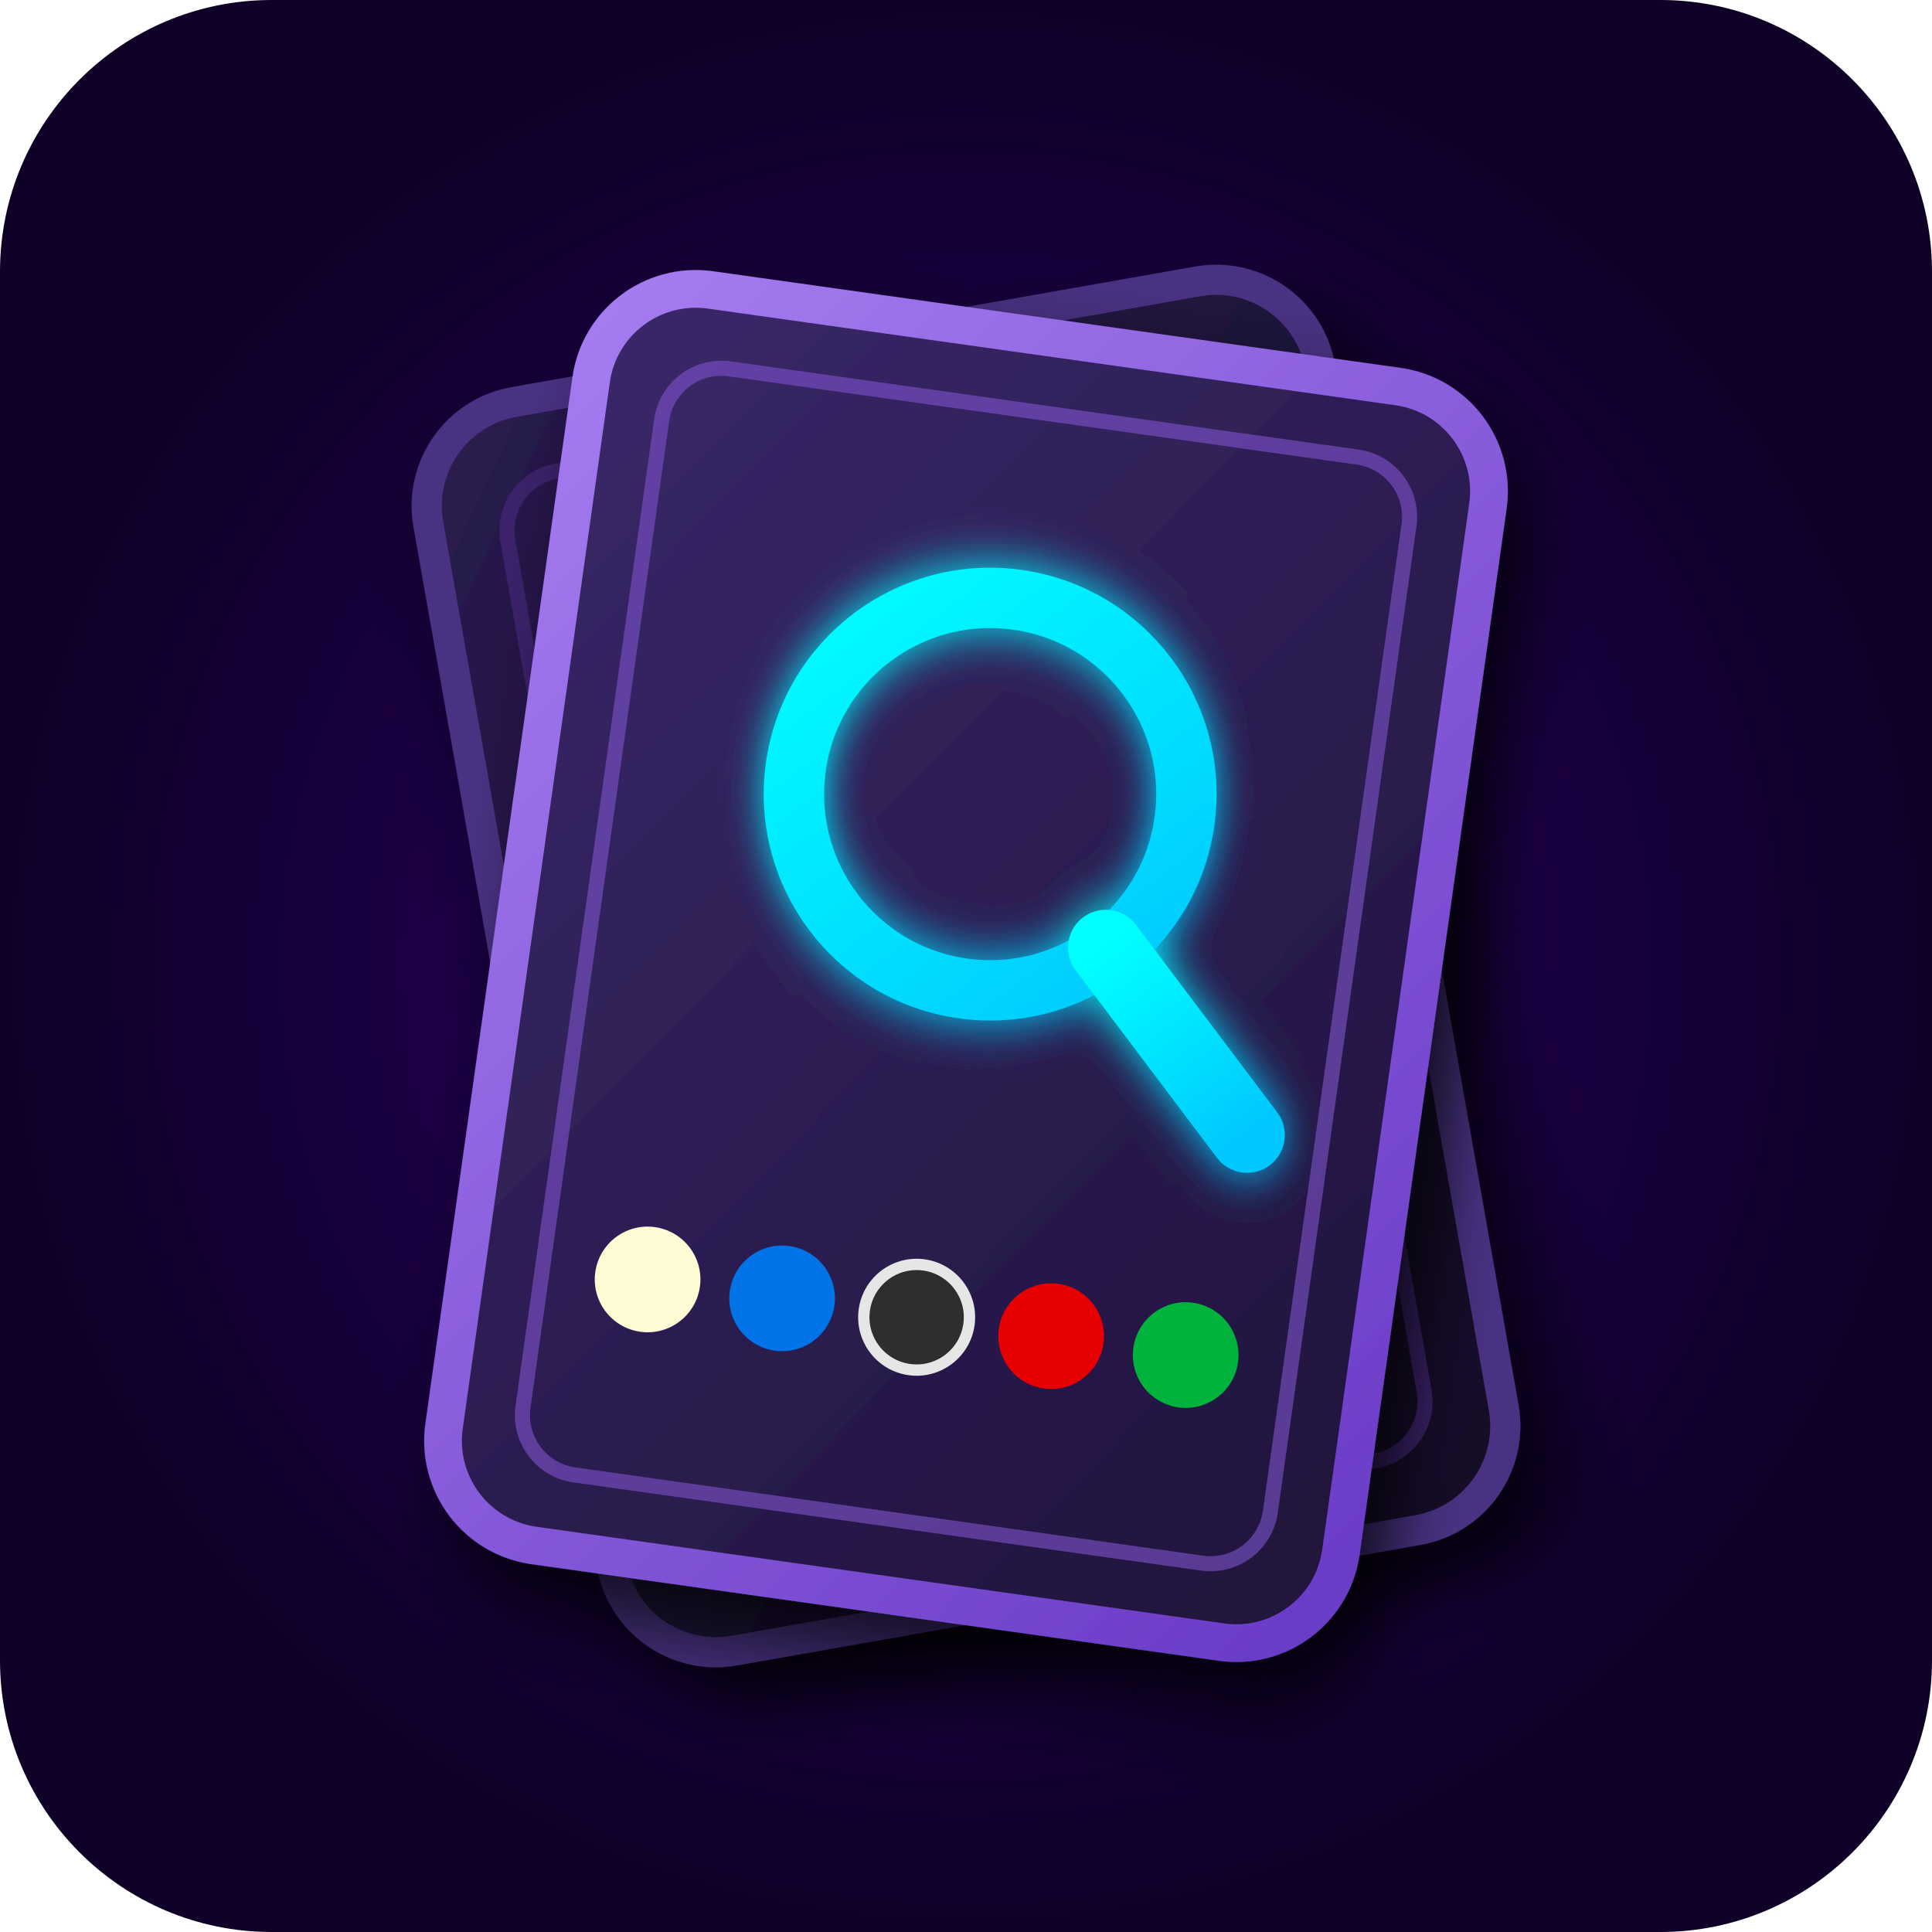
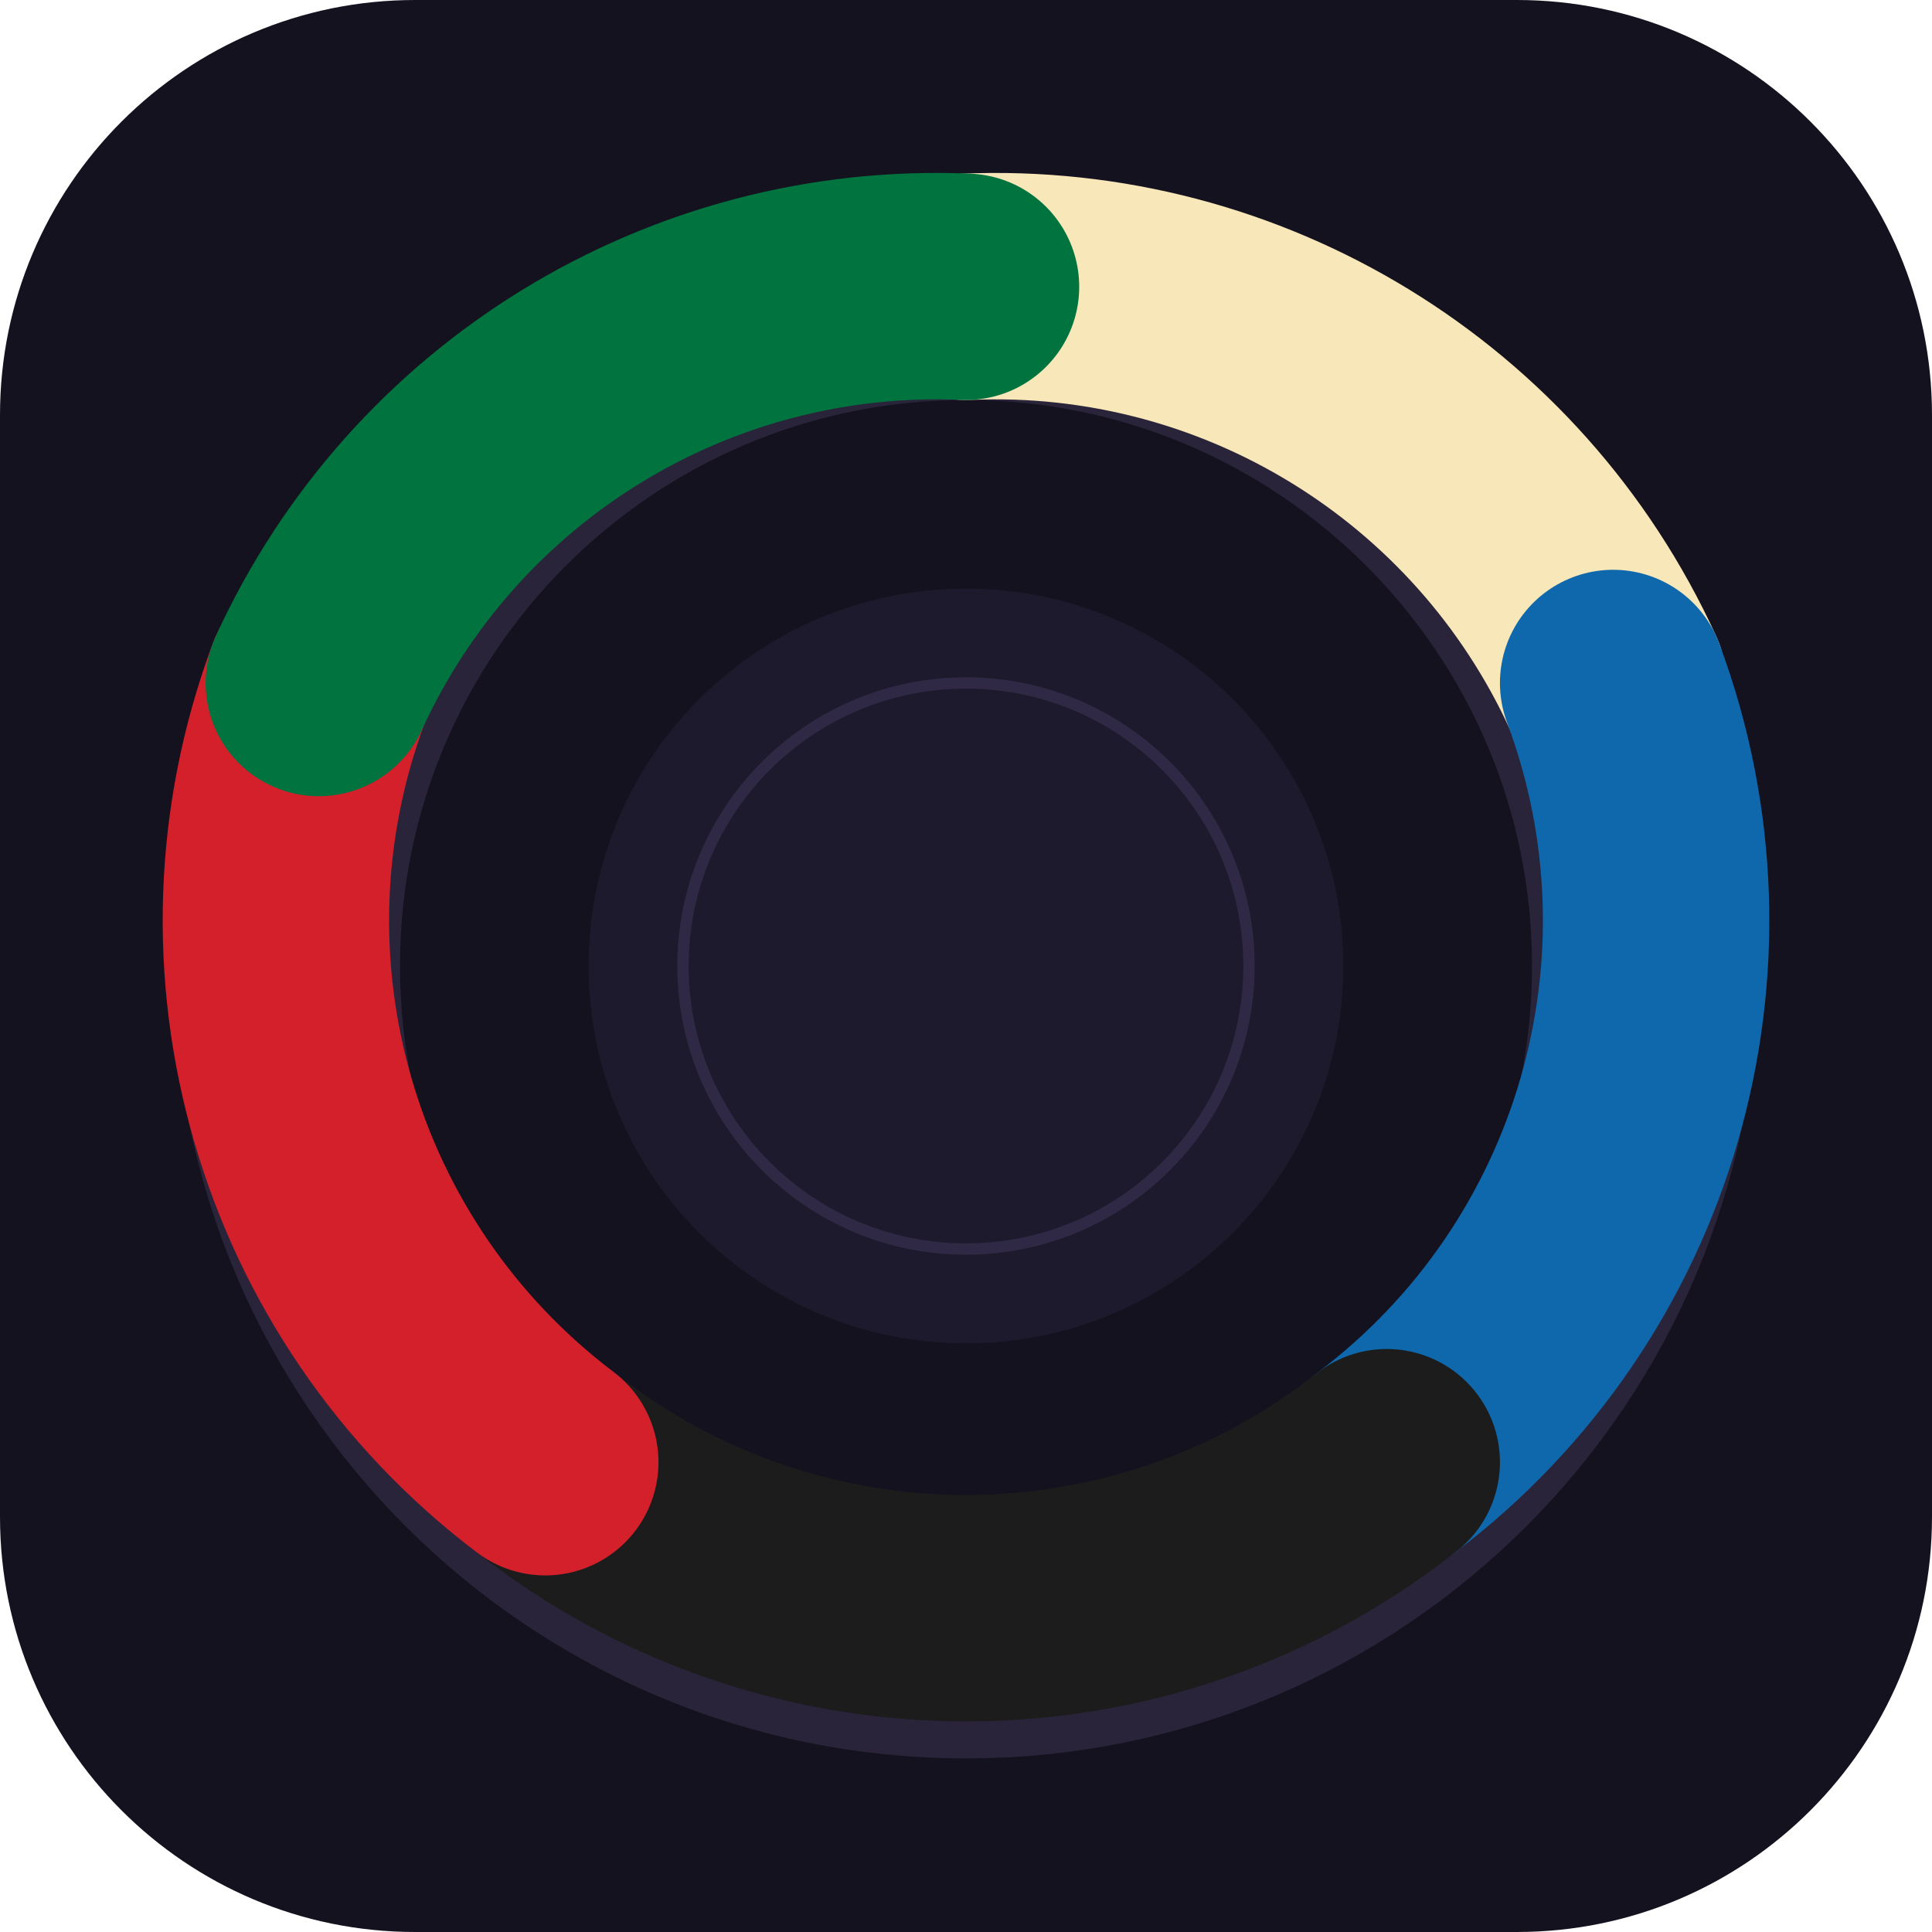
- <svg xmlns="http://www.w3.org/2000/svg" viewBox="0 0 256 256">
-   <defs>
-     <clipPath id="iconClip">
-       <rect width="256" height="256" rx="36" />
-     </clipPath>
-     <radialGradient id="bgGrad" cx="50%" cy="50%" r="50%">
-       <stop offset="0%" stop-color="#2a0066" />
-       <stop offset="100%" stop-color="#0f0028" />
-     </radialGradient>
-     <linearGradient id="cardFront" x1="0%" y1="0%" x2="100%" y2="100%">
-       <stop offset="0%" stop-color="#3A286A" />
-       <stop offset="100%" stop-color="#1F123A" />
-     </linearGradient>
-     <linearGradient id="cardBack" x1="0%" y1="0%" x2="100%" y2="100%">
-       <stop offset="0%" stop-color="#2A1B4F" />
-       <stop offset="100%" stop-color="#140A26" />
-     </linearGradient>
-     <linearGradient id="borderFront" x1="0%" y1="0%" x2="100%" y2="100%">
-       <stop offset="0%" stop-color="#A57CF0" />
-       <stop offset="100%" stop-color="#693BC6" />
-     </linearGradient>
-     <linearGradient id="searchGradBright" x1="0%" y1="0%" x2="100%" y2="100%">
-       <stop offset="0%" stop-color="#00ffff" />
-       <stop offset="100%" stop-color="#00c8ff" />
-     </linearGradient>
-     <filter id="dropShadow" x="-30%" y="-30%" width="160%" height="160%">
-       <feDropShadow dx="4" dy="6" stdDeviation="5" flood-color="#000000" flood-opacity="0.75" />
-     </filter>
-     <filter id="glow" x="-50%" y="-50%" width="200%" height="200%">
-       <feGaussianBlur stdDeviation="3" result="coloredBlur" />
-       <feMerge>
-         <feMergeNode in="coloredBlur" />
-         <feMergeNode in="SourceGraphic" />
-       </feMerge>
-     </filter>
-   </defs>
-   <rect width="256" height="256" rx="36" fill="url(#bgGrad)" />
-   <g clip-path="url(#iconClip)">
-     <g transform="translate(128, 128) rotate(-10) translate(-128, -128)" filter="url(#dropShadow)">
-       <rect x="68" y="44" width="120" height="168" rx="14" fill="url(#cardBack)" stroke="#4A3182" stroke-width="4" />
-       <rect x="78" y="54" width="100" height="148" rx="8" fill="none" stroke="#3A216A" stroke-width="2" />
-     </g>
-     <g transform="translate(128, 128) rotate(8) translate(-128, -128)" filter="url(#dropShadow)">
-       <rect x="68" y="44" width="120" height="168" rx="14" fill="url(#cardFront)" stroke="url(#borderFront)" stroke-width="5" />
-       <rect x="78" y="54" width="100" height="148" rx="8" fill="none" stroke="#7E54CD" stroke-width="2" opacity="0.6" />
-       <g transform="translate(0, -10)" filter="url(#glow)">
-         <circle cx="128" cy="115" r="26" fill="none" stroke="url(#searchGradBright)" stroke-width="8" />
-         <line x1="146" y1="133" x2="168" y2="155" stroke="url(#searchGradBright)" stroke-width="10" stroke-linecap="round" />
-       </g>
-       <g transform="translate(0, 10)">
-         <circle cx="92" cy="165" r="7" fill="#FFFBD5" />
-         <circle cx="110" cy="165" r="7" fill="#0073E6" />
-         <circle cx="128" cy="165" r="7" fill="#2E2E2E" stroke="#E6E6E6" stroke-width="1.5" />
-         <circle cx="146" cy="165" r="7" fill="#E60000" />
-         <circle cx="164" cy="165" r="7" fill="#00B33C" />
-       </g>
-     </g>
-   </g>
+ <svg xmlns="http://www.w3.org/2000/svg" width="1024" height="1024" viewBox="0 0 1024 1024">
+   <rect width="1024" height="1024" rx="220" fill="#14121F" />
+   <circle cx="512" cy="512" r="360" fill="none" stroke="#2A243A" stroke-width="120" />
+   <path d="M512 152            A360 360 0 0 1 855 362" fill="none" stroke="#F8E7B9" stroke-width="120" stroke-linecap="round" />
+   <path d="M855 362            A360 360 0 0 1 735 775" fill="none" stroke="#0E68AB" stroke-width="120" stroke-linecap="round" />
+   <path d="M735 775            A360 360 0 0 1 289 775" fill="none" stroke="#1C1C1C" stroke-width="120" stroke-linecap="round" />
+   <path d="M289 775            A360 360 0 0 1 169 362" fill="none" stroke="#D3202A" stroke-width="120" stroke-linecap="round" />
+   <path d="M169 362            A360 360 0 0 1 512 152" fill="none" stroke="#00733E" stroke-width="120" stroke-linecap="round" />
+   <circle cx="512" cy="512" r="200" fill="#1E1A2D" />
+   <circle cx="512" cy="512" r="150" fill="none" stroke="#3B3355" stroke-width="6" opacity="0.6" />
</svg>
